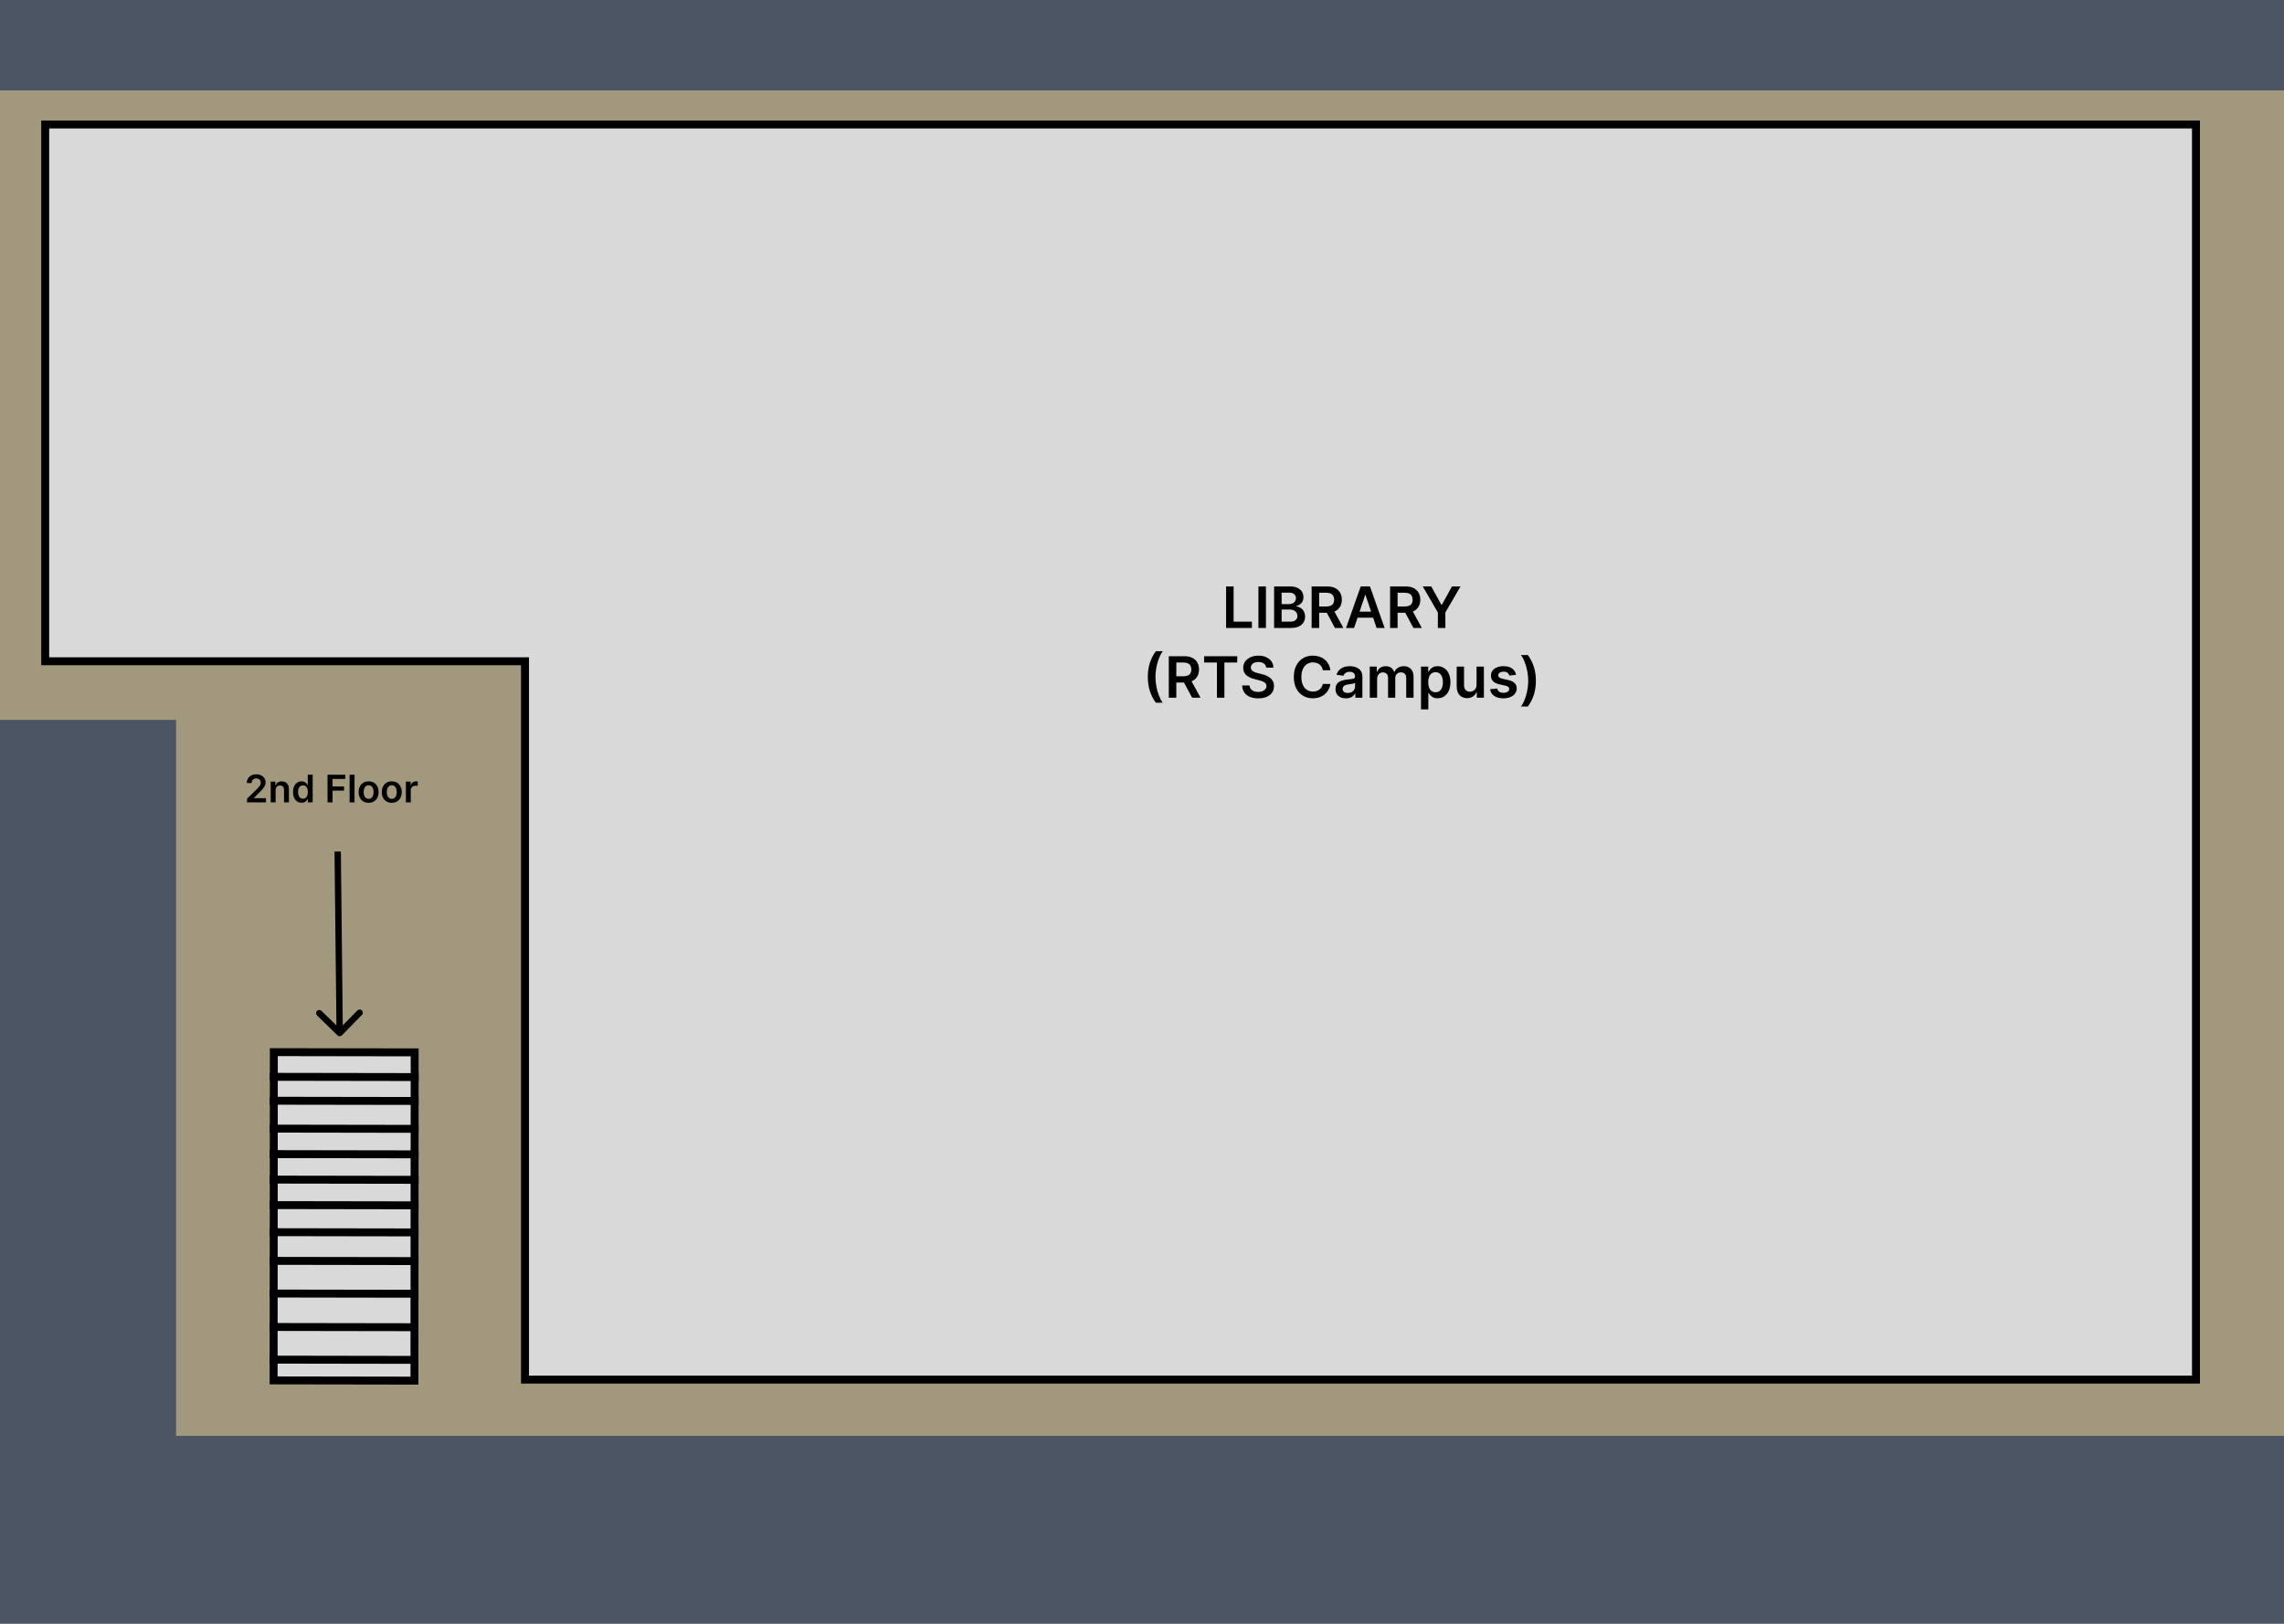
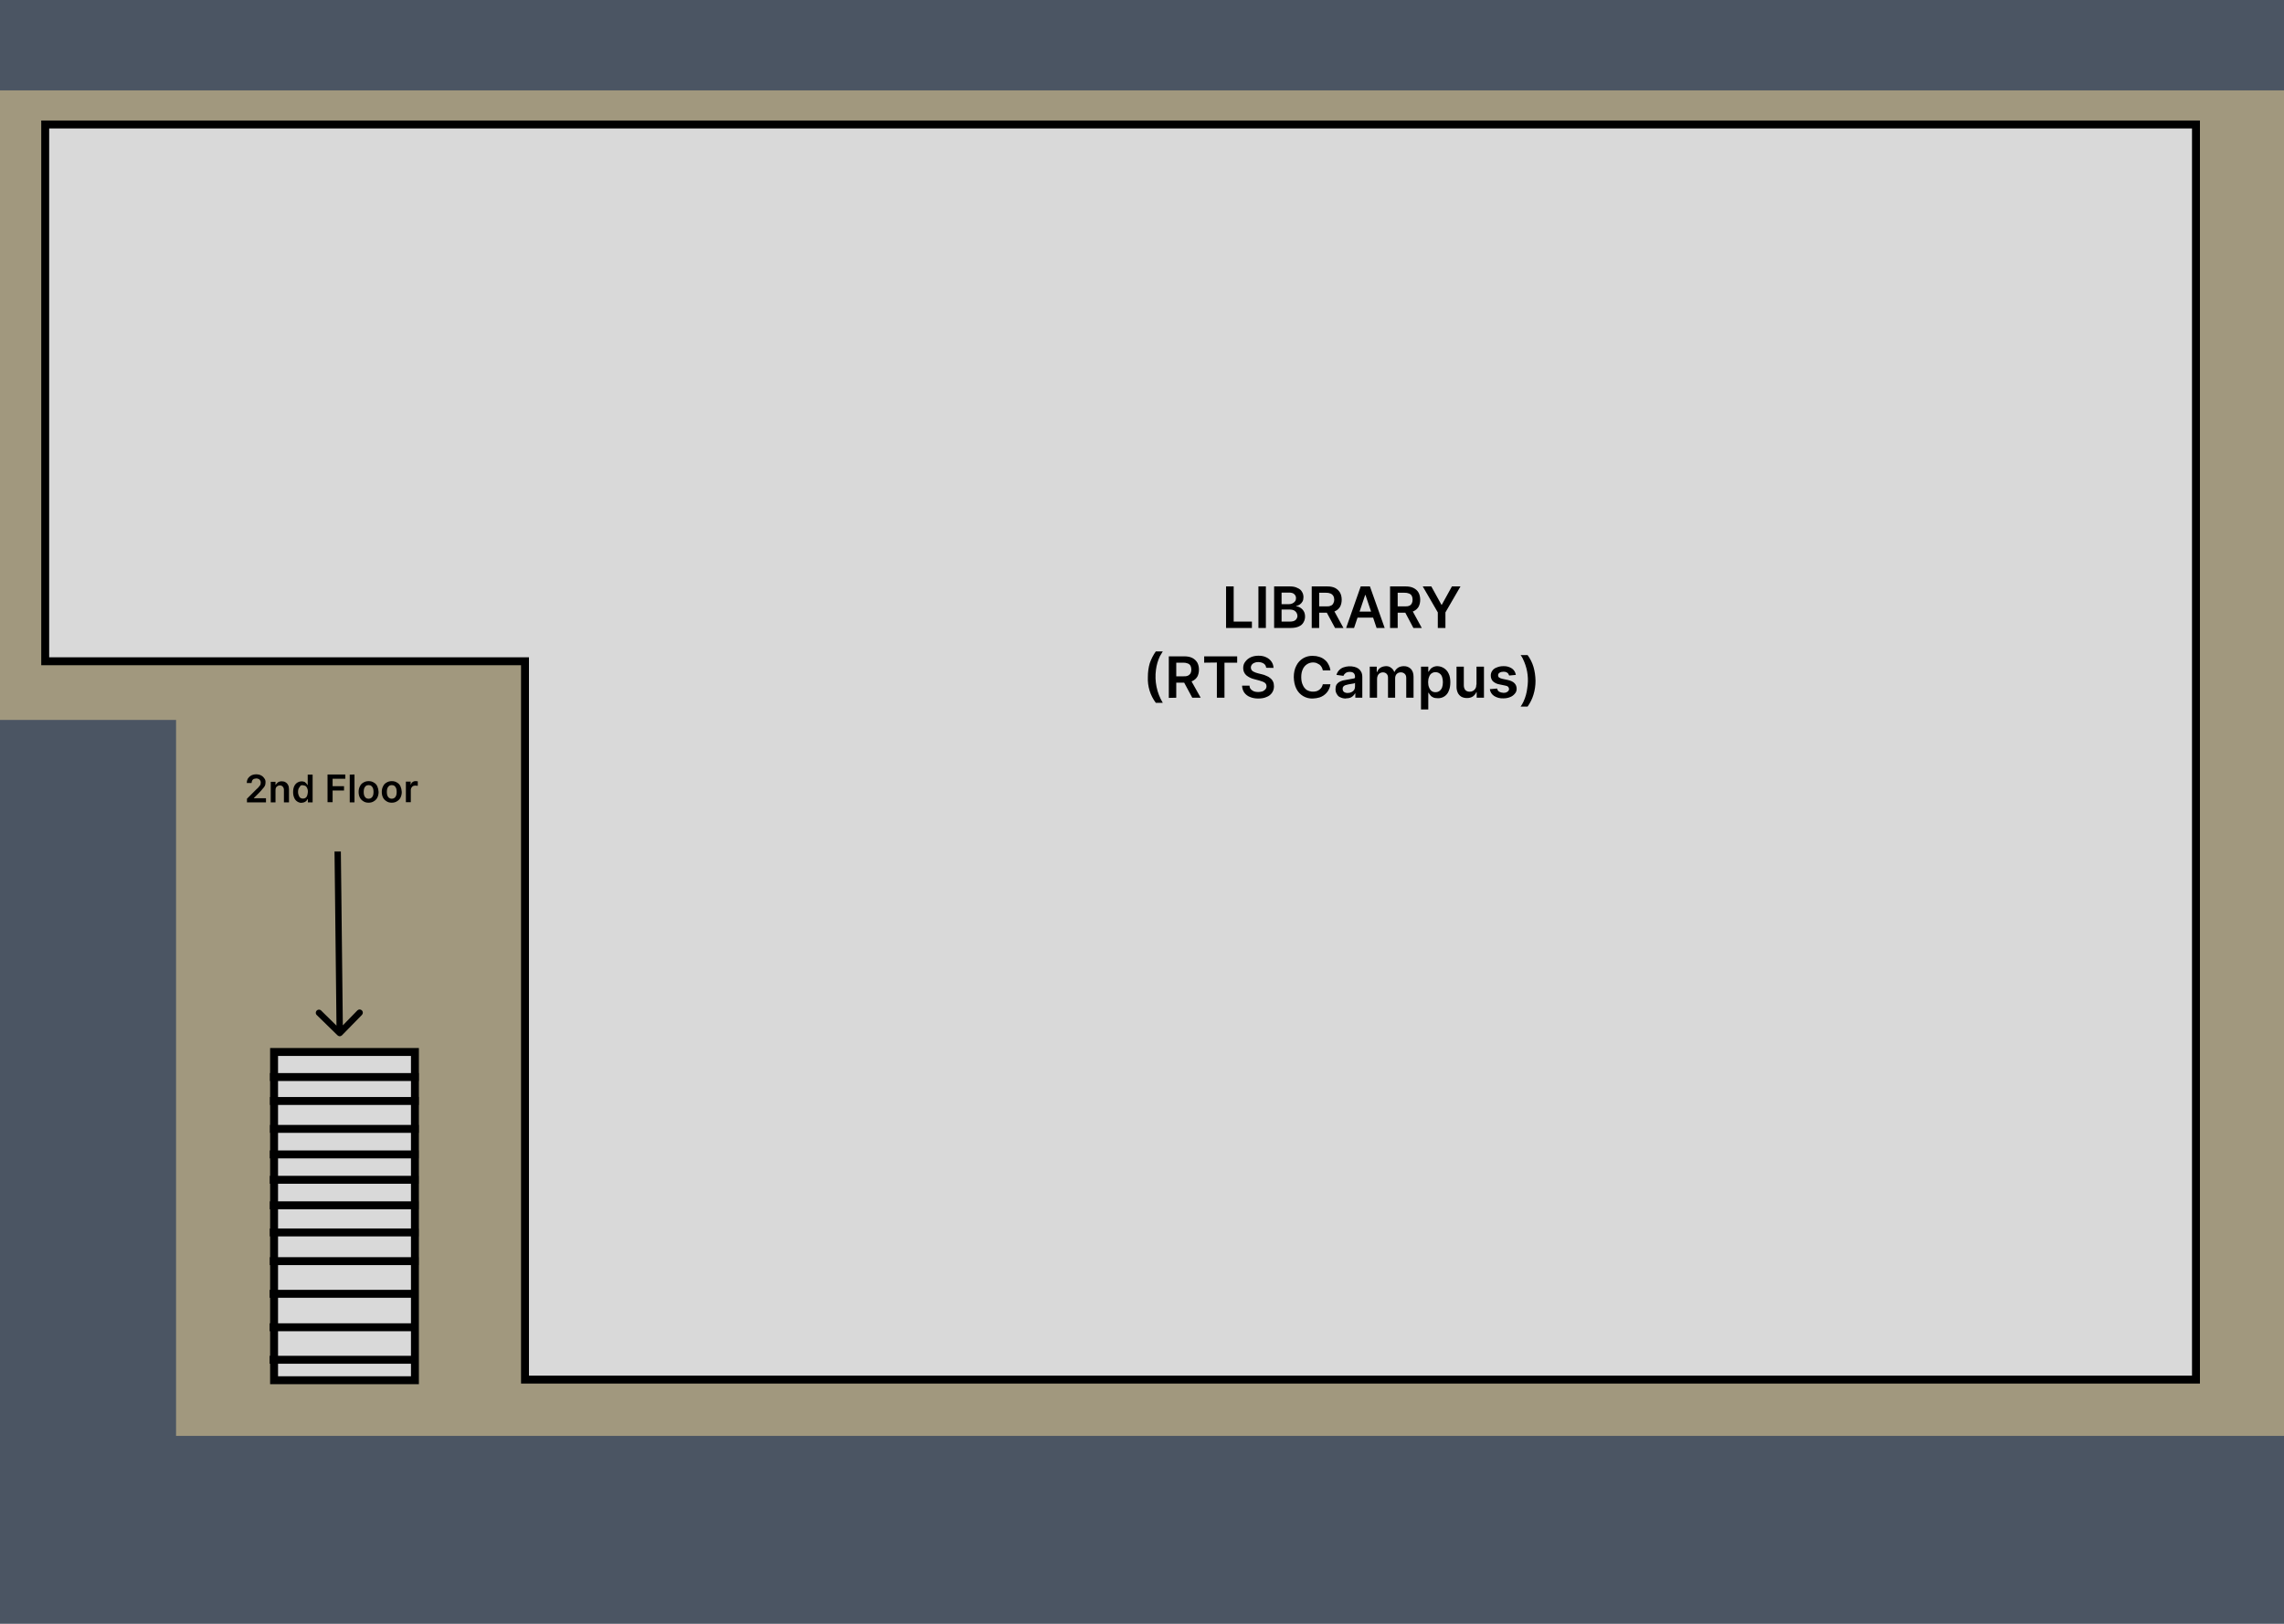
- <svg xmlns="http://www.w3.org/2000/svg" width="1440" height="1024" viewBox="0 0 1440 1024" fill="none">
-   <rect width="1440" height="1024" fill="#4B5563" />
-   <path d="M0 57H1440V454V905.5H111V454H0V57Z" fill="#A1987E" />
-   <path d="M1384.5 78.5V870H331V417H28.5V78.5H1384.5Z" fill="#D9D9D9" stroke="black" stroke-width="5" />
-   <path d="M773.014 396V369.818H777.757V392.024H789.288V396H773.014ZM798.148 369.818V396H793.405V369.818H798.148ZM803.284 396V369.818H813.306C815.198 369.818 816.771 370.116 818.024 370.713C819.285 371.301 820.227 372.107 820.849 373.129C821.48 374.152 821.795 375.311 821.795 376.607C821.795 377.672 821.59 378.584 821.181 379.342C820.772 380.092 820.222 380.702 819.532 381.17C818.842 381.639 818.07 381.976 817.218 382.18V382.436C818.147 382.487 819.038 382.773 819.89 383.293C820.751 383.804 821.454 384.528 821.999 385.466C822.545 386.403 822.818 387.537 822.818 388.866C822.818 390.222 822.49 391.44 821.833 392.523C821.177 393.597 820.188 394.445 818.867 395.067C817.546 395.689 815.884 396 813.882 396H803.284ZM808.026 392.037H813.127C814.849 392.037 816.089 391.709 816.847 391.053C817.615 390.388 817.998 389.536 817.998 388.496C817.998 387.72 817.806 387.021 817.423 386.399C817.039 385.768 816.494 385.274 815.786 384.916C815.079 384.55 814.235 384.366 813.255 384.366H808.026V392.037ZM808.026 380.953H812.718C813.536 380.953 814.274 380.804 814.93 380.506C815.586 380.199 816.102 379.768 816.477 379.214C816.86 378.652 817.052 377.987 817.052 377.22C817.052 376.206 816.694 375.371 815.978 374.714C815.271 374.058 814.218 373.73 812.82 373.73H808.026V380.953ZM826.944 396V369.818H836.762C838.773 369.818 840.461 370.168 841.824 370.866C843.197 371.565 844.232 372.545 844.931 373.807C845.638 375.06 845.992 376.521 845.992 378.192C845.992 379.871 845.634 381.328 844.918 382.564C844.211 383.791 843.167 384.741 841.786 385.415C840.405 386.08 838.709 386.412 836.698 386.412H829.705V382.474H836.059C837.235 382.474 838.198 382.312 838.948 381.989C839.698 381.656 840.252 381.175 840.61 380.544C840.976 379.905 841.16 379.121 841.16 378.192C841.16 377.263 840.976 376.47 840.61 375.814C840.243 375.149 839.685 374.646 838.935 374.305C838.185 373.956 837.218 373.781 836.033 373.781H831.687V396H826.944ZM840.469 384.136L846.951 396H841.658L835.292 384.136H840.469ZM853.72 396H848.657L857.875 369.818H863.73L872.96 396H867.898L860.905 375.188H860.7L853.72 396ZM853.886 385.734H867.693V389.544H853.886V385.734ZM876.409 396V369.818H886.227C888.238 369.818 889.926 370.168 891.289 370.866C892.661 371.565 893.697 372.545 894.396 373.807C895.103 375.06 895.457 376.521 895.457 378.192C895.457 379.871 895.099 381.328 894.383 382.564C893.676 383.791 892.632 384.741 891.251 385.415C889.87 386.08 888.174 386.412 886.163 386.412H879.17V382.474H885.524C886.7 382.474 887.663 382.312 888.413 381.989C889.163 381.656 889.717 381.175 890.075 380.544C890.441 379.905 890.624 379.121 890.624 378.192C890.624 377.263 890.441 376.47 890.075 375.814C889.708 375.149 889.15 374.646 888.4 374.305C887.65 373.956 886.683 373.781 885.498 373.781H881.151V396H876.409ZM889.934 384.136L896.416 396H891.123L884.757 384.136H889.934ZM897.013 369.818H902.37L908.775 381.401H909.03L915.435 369.818H920.792L911.268 386.233V396H906.537V386.233L897.013 369.818ZM723.669 426.909C723.669 423.713 724.091 420.777 724.935 418.101C725.787 415.416 727.053 412.936 728.732 410.661H733.091C732.443 411.504 731.838 412.54 731.276 413.767C730.713 414.986 730.223 416.324 729.805 417.781C729.396 419.23 729.072 420.734 728.834 422.294C728.604 423.854 728.489 425.392 728.489 426.909C728.489 428.929 728.689 430.974 729.089 433.045C729.499 435.116 730.048 437.038 730.739 438.811C731.438 440.575 732.222 442.02 733.091 443.145H728.732C727.053 440.869 725.787 438.393 724.935 435.717C724.091 433.033 723.669 430.097 723.669 426.909ZM736.891 440V413.818H746.709C748.721 413.818 750.408 414.168 751.772 414.866C753.144 415.565 754.179 416.545 754.878 417.807C755.586 419.06 755.939 420.521 755.939 422.192C755.939 423.871 755.581 425.328 754.865 426.564C754.158 427.791 753.114 428.741 751.733 429.415C750.353 430.08 748.657 430.412 746.645 430.412H739.652V426.474H746.006C747.182 426.474 748.145 426.312 748.895 425.989C749.645 425.656 750.199 425.175 750.557 424.544C750.924 423.905 751.107 423.121 751.107 422.192C751.107 421.263 750.924 420.47 750.557 419.814C750.191 419.149 749.632 418.646 748.882 418.305C748.132 417.956 747.165 417.781 745.98 417.781H741.634V440H736.891ZM750.417 428.136L756.898 440H751.605L745.239 428.136H750.417ZM759.154 417.794V413.818H780.044V417.794H771.951V440H767.247V417.794H759.154ZM798.299 421.016C798.18 419.899 797.677 419.03 796.791 418.408C795.913 417.786 794.771 417.474 793.365 417.474C792.376 417.474 791.528 417.624 790.821 417.922C790.113 418.22 789.572 418.625 789.197 419.136C788.822 419.648 788.63 420.232 788.622 420.888C788.622 421.433 788.745 421.906 788.993 422.307C789.248 422.707 789.593 423.048 790.028 423.33C790.463 423.602 790.944 423.832 791.473 424.02C792.001 424.207 792.534 424.365 793.071 424.493L795.525 425.107C796.514 425.337 797.464 425.648 798.376 426.04C799.297 426.432 800.119 426.926 800.843 427.523C801.576 428.119 802.156 428.839 802.582 429.683C803.008 430.527 803.221 431.516 803.221 432.649C803.221 434.183 802.829 435.534 802.045 436.702C801.261 437.861 800.127 438.768 798.645 439.425C797.17 440.072 795.385 440.396 793.288 440.396C791.251 440.396 789.483 440.081 787.983 439.45C786.491 438.82 785.324 437.899 784.48 436.689C783.645 435.479 783.193 434.004 783.125 432.266H787.791C787.859 433.178 788.14 433.936 788.635 434.541C789.129 435.146 789.772 435.598 790.565 435.896C791.366 436.195 792.261 436.344 793.25 436.344C794.281 436.344 795.184 436.19 795.96 435.884C796.744 435.568 797.358 435.134 797.801 434.58C798.244 434.017 798.47 433.361 798.478 432.611C798.47 431.929 798.27 431.366 797.877 430.923C797.485 430.472 796.936 430.097 796.228 429.798C795.529 429.491 794.711 429.219 793.774 428.98L790.795 428.213C788.639 427.659 786.934 426.82 785.681 425.695C784.437 424.561 783.815 423.057 783.815 421.182C783.815 419.639 784.233 418.288 785.068 417.129C785.912 415.97 787.058 415.071 788.507 414.432C789.956 413.784 791.596 413.46 793.429 413.46C795.287 413.46 796.914 413.784 798.312 414.432C799.718 415.071 800.822 415.962 801.623 417.104C802.424 418.237 802.838 419.541 802.863 421.016H798.299ZM838.79 422.652H834.009C833.872 421.868 833.621 421.173 833.254 420.568C832.888 419.955 832.432 419.435 831.886 419.009C831.341 418.582 830.719 418.263 830.02 418.05C829.33 417.828 828.584 417.717 827.783 417.717C826.359 417.717 825.098 418.075 823.999 418.791C822.899 419.499 822.038 420.538 821.416 421.911C820.794 423.274 820.483 424.94 820.483 426.909C820.483 428.912 820.794 430.599 821.416 431.972C822.047 433.335 822.908 434.366 823.999 435.065C825.098 435.756 826.355 436.101 827.77 436.101C828.554 436.101 829.287 435.999 829.969 435.794C830.659 435.581 831.277 435.27 831.822 434.861C832.376 434.452 832.841 433.949 833.216 433.352C833.599 432.756 833.864 432.074 834.009 431.307L838.79 431.332C838.611 432.577 838.223 433.744 837.626 434.835C837.038 435.926 836.267 436.889 835.312 437.724C834.358 438.551 833.241 439.199 831.963 439.668C830.685 440.128 829.266 440.358 827.706 440.358C825.405 440.358 823.351 439.825 821.544 438.76C819.737 437.695 818.314 436.156 817.274 434.145C816.234 432.134 815.714 429.722 815.714 426.909C815.714 424.088 816.239 421.676 817.287 419.673C818.335 417.662 819.763 416.124 821.57 415.058C823.376 413.993 825.422 413.46 827.706 413.46C829.163 413.46 830.518 413.665 831.771 414.074C833.024 414.483 834.141 415.084 835.121 415.876C836.101 416.661 836.906 417.624 837.537 418.766C838.176 419.899 838.594 421.195 838.79 422.652ZM848.579 440.396C847.335 440.396 846.214 440.175 845.217 439.732C844.228 439.28 843.444 438.615 842.865 437.737C842.294 436.859 842.008 435.777 842.008 434.49C842.008 433.382 842.213 432.466 842.622 431.741C843.031 431.017 843.589 430.438 844.297 430.003C845.004 429.568 845.801 429.24 846.687 429.018C847.582 428.788 848.507 428.622 849.461 428.52C850.612 428.401 851.545 428.294 852.261 428.2C852.977 428.098 853.497 427.945 853.821 427.74C854.153 427.527 854.319 427.199 854.319 426.756V426.679C854.319 425.716 854.034 424.97 853.463 424.442C852.892 423.913 852.069 423.649 850.995 423.649C849.862 423.649 848.963 423.896 848.298 424.391C847.642 424.885 847.199 425.469 846.968 426.142L842.647 425.528C842.988 424.335 843.551 423.338 844.335 422.537C845.119 421.727 846.078 421.122 847.211 420.722C848.345 420.312 849.598 420.108 850.97 420.108C851.916 420.108 852.858 420.219 853.795 420.44C854.733 420.662 855.589 421.028 856.365 421.54C857.14 422.043 857.762 422.729 858.231 423.598C858.708 424.467 858.947 425.554 858.947 426.858V440H854.498V437.303H854.345C854.064 437.848 853.667 438.359 853.156 438.837C852.653 439.305 852.018 439.685 851.251 439.974C850.493 440.256 849.602 440.396 848.579 440.396ZM849.781 436.996C850.71 436.996 851.515 436.812 852.197 436.446C852.879 436.071 853.403 435.577 853.77 434.963C854.145 434.349 854.332 433.68 854.332 432.956V430.642C854.187 430.761 853.94 430.872 853.591 430.974C853.25 431.077 852.866 431.166 852.44 431.243C852.014 431.32 851.592 431.388 851.174 431.447C850.757 431.507 850.395 431.558 850.088 431.601C849.397 431.695 848.779 431.848 848.234 432.061C847.689 432.274 847.258 432.572 846.943 432.956C846.627 433.331 846.47 433.817 846.47 434.413C846.47 435.266 846.781 435.909 847.403 436.344C848.025 436.778 848.818 436.996 849.781 436.996ZM863.6 440V420.364H868.024V423.7H868.254C868.663 422.575 869.341 421.697 870.287 421.067C871.233 420.428 872.362 420.108 873.674 420.108C875.004 420.108 876.125 420.432 877.037 421.08C877.957 421.719 878.605 422.592 878.98 423.7H879.184C879.619 422.609 880.352 421.74 881.383 421.092C882.423 420.436 883.654 420.108 885.078 420.108C886.885 420.108 888.359 420.679 889.501 421.821C890.643 422.963 891.214 424.629 891.214 426.82V440H886.574V427.536C886.574 426.317 886.25 425.426 885.602 424.864C884.954 424.293 884.162 424.007 883.224 424.007C882.108 424.007 881.234 424.357 880.603 425.055C879.981 425.746 879.67 426.645 879.67 427.753V440H875.132V427.344C875.132 426.33 874.825 425.52 874.211 424.915C873.606 424.31 872.814 424.007 871.833 424.007C871.169 424.007 870.564 424.178 870.018 424.518C869.473 424.851 869.038 425.324 868.714 425.938C868.39 426.543 868.228 427.25 868.228 428.06V440H863.6ZM895.909 447.364V420.364H900.46V423.611H900.729C900.967 423.134 901.304 422.626 901.739 422.089C902.173 421.544 902.761 421.08 903.503 420.696C904.244 420.304 905.19 420.108 906.341 420.108C907.858 420.108 909.226 420.496 910.445 421.271C911.672 422.038 912.643 423.176 913.359 424.685C914.084 426.185 914.446 428.026 914.446 430.207C914.446 432.364 914.092 434.196 913.385 435.705C912.678 437.213 911.714 438.364 910.496 439.156C909.277 439.949 907.896 440.345 906.354 440.345C905.229 440.345 904.295 440.158 903.554 439.783C902.813 439.408 902.216 438.956 901.764 438.428C901.321 437.891 900.976 437.384 900.729 436.906H900.537V447.364H895.909ZM900.447 430.182C900.447 431.452 900.626 432.564 900.984 433.518C901.351 434.473 901.875 435.219 902.557 435.756C903.247 436.284 904.082 436.548 905.062 436.548C906.085 436.548 906.942 436.276 907.632 435.73C908.322 435.176 908.842 434.422 909.192 433.467C909.55 432.504 909.729 431.409 909.729 430.182C909.729 428.963 909.554 427.881 909.205 426.935C908.855 425.989 908.335 425.247 907.645 424.71C906.955 424.173 906.094 423.905 905.062 423.905C904.074 423.905 903.234 424.165 902.544 424.685C901.854 425.205 901.33 425.933 900.972 426.871C900.622 427.808 900.447 428.912 900.447 430.182ZM930.925 431.741V420.364H935.553V440H931.065V436.51H930.861C930.418 437.609 929.689 438.509 928.675 439.207C927.669 439.906 926.429 440.256 924.955 440.256C923.668 440.256 922.53 439.97 921.541 439.399C920.561 438.82 919.794 437.98 919.24 436.881C918.686 435.773 918.409 434.435 918.409 432.866V420.364H923.037V432.151C923.037 433.395 923.378 434.384 924.06 435.116C924.741 435.849 925.636 436.216 926.744 436.216C927.426 436.216 928.087 436.05 928.726 435.717C929.365 435.385 929.889 434.891 930.298 434.234C930.716 433.57 930.925 432.739 930.925 431.741ZM955.831 425.554L951.613 426.014C951.493 425.588 951.284 425.188 950.986 424.812C950.696 424.438 950.304 424.135 949.81 423.905C949.316 423.675 948.711 423.56 947.995 423.56C947.032 423.56 946.222 423.768 945.566 424.186C944.918 424.604 944.598 425.145 944.607 425.81C944.598 426.381 944.807 426.845 945.233 427.203C945.668 427.561 946.384 427.855 947.381 428.085L950.73 428.801C952.588 429.202 953.969 429.837 954.873 430.706C955.784 431.575 956.245 432.713 956.253 434.119C956.245 435.355 955.882 436.446 955.167 437.392C954.459 438.33 953.475 439.062 952.213 439.591C950.952 440.119 949.503 440.384 947.867 440.384C945.463 440.384 943.529 439.881 942.063 438.875C940.597 437.861 939.723 436.45 939.442 434.643L943.955 434.209C944.159 435.095 944.594 435.764 945.259 436.216C945.924 436.668 946.789 436.893 947.854 436.893C948.953 436.893 949.836 436.668 950.5 436.216C951.174 435.764 951.51 435.206 951.51 434.541C951.51 433.979 951.293 433.514 950.858 433.148C950.432 432.781 949.767 432.5 948.864 432.304L945.515 431.601C943.631 431.209 942.238 430.548 941.334 429.619C940.431 428.682 939.983 427.497 939.992 426.065C939.983 424.855 940.311 423.807 940.976 422.92C941.65 422.026 942.583 421.335 943.776 420.849C944.978 420.355 946.363 420.108 947.931 420.108C950.232 420.108 952.043 420.598 953.364 421.578C954.694 422.558 955.516 423.884 955.831 425.554ZM968.328 429.325C968.328 432.513 967.902 435.449 967.049 438.134C966.206 440.81 964.944 443.286 963.265 445.561H958.906C959.562 444.717 960.167 443.686 960.721 442.467C961.284 441.249 961.77 439.911 962.179 438.453C962.596 436.996 962.92 435.487 963.15 433.928C963.389 432.368 963.508 430.834 963.508 429.325C963.508 427.305 963.304 425.26 962.895 423.189C962.494 421.118 961.944 419.196 961.245 417.423C960.555 415.651 959.775 414.202 958.906 413.077H963.265C964.944 415.352 966.206 417.832 967.049 420.517C967.902 423.193 968.328 426.129 968.328 429.325Z" fill="black" />
-   <rect x="-2.502" y="2.496" width="206.999" height="88.796" transform="matrix(-0.000681626 1 -0.999999 -0.00160673 263.934 666.152)" fill="#D9D9D9" stroke="black" stroke-width="5" />
-   <line y1="-2.5" x2="93.796" y2="-2.5" transform="matrix(-0.999999 -0.00160673 0.000681626 -1 263.93 676.725)" stroke="black" stroke-width="5" />
-   <line y1="-2.5" x2="93.796" y2="-2.5" transform="matrix(-0.999999 -0.00160673 0.000681626 -1 263.92 691.795)" stroke="black" stroke-width="5" />
-   <line y1="-2.5" x2="93.796" y2="-2.5" transform="matrix(-0.999999 -0.00160673 0.000681626 -1 263.907 709.377)" stroke="black" stroke-width="5" />
-   <line y1="-2.5" x2="93.796" y2="-2.5" transform="matrix(-0.999999 -0.00160673 0.000681626 -1 263.896 725.455)" stroke="black" stroke-width="5" />
-   <line y1="-2.5" x2="93.796" y2="-2.5" transform="matrix(-0.999999 -0.00160673 0.000681626 -1 263.887 741.531)" stroke="black" stroke-width="5" />
-   <line y1="-2.5" x2="93.796" y2="-2.5" transform="matrix(-0.999999 -0.00160673 0.000681626 -1 263.875 757.605)" stroke="black" stroke-width="5" />
-   <line y1="-2.5" x2="93.796" y2="-2.5" transform="matrix(-0.999999 -0.00160673 0.000681626 -1 263.863 774.686)" stroke="black" stroke-width="5" />
-   <line y1="-2.5" x2="93.796" y2="-2.5" transform="matrix(-0.999999 -0.00160673 0.000681626 -1 263.851 792.771)" stroke="black" stroke-width="5" />
-   <line y1="-2.5" x2="93.796" y2="-2.5" transform="matrix(-0.999999 -0.00160673 0.000681626 -1 263.837 813.367)" stroke="black" stroke-width="5" />
-   <line y1="-2.5" x2="93.796" y2="-2.5" transform="matrix(-0.999999 -0.00160673 0.000681626 -1 263.822 834.467)" stroke="black" stroke-width="5" />
-   <line y1="-2.5" x2="93.796" y2="-2.5" transform="matrix(-0.999999 -0.00160673 0.000681626 -1 263.809 855.066)" stroke="black" stroke-width="5" />
-   <path d="M213.182 562.566L215.182 562.544L215.182 562.544L213.182 562.566ZM212.764 652.914C213.553 653.686 214.819 653.673 215.592 652.883L228.179 640.015C228.951 639.226 228.937 637.96 228.147 637.187C227.358 636.415 226.092 636.429 225.319 637.218L214.131 648.656L202.693 637.468C201.904 636.695 200.637 636.709 199.865 637.499C199.093 638.289 199.106 639.555 199.896 640.327L212.764 652.914ZM212.896 537L210.896 537.022L211.182 562.589L213.182 562.566L215.182 562.544L214.895 536.978L212.896 537ZM213.182 562.566L211.182 562.588L212.162 651.506L214.162 651.484L216.162 651.462L215.182 562.544L213.182 562.566Z" fill="black" />
-   <path d="M155.731 506V503.716L161.79 497.776C162.37 497.19 162.853 496.67 163.239 496.216C163.626 495.761 163.915 495.321 164.109 494.895C164.302 494.469 164.398 494.014 164.398 493.531C164.398 492.98 164.273 492.509 164.023 492.116C163.773 491.719 163.43 491.412 162.992 491.196C162.555 490.98 162.058 490.872 161.501 490.872C160.927 490.872 160.424 490.991 159.992 491.23C159.56 491.463 159.225 491.795 158.987 492.227C158.754 492.659 158.637 493.173 158.637 493.77H155.629C155.629 492.662 155.881 491.699 156.387 490.881C156.893 490.062 157.589 489.429 158.475 488.98C159.367 488.531 160.39 488.307 161.543 488.307C162.714 488.307 163.742 488.526 164.629 488.963C165.515 489.401 166.202 490 166.691 490.761C167.185 491.523 167.433 492.392 167.433 493.369C167.433 494.023 167.308 494.665 167.058 495.295C166.808 495.926 166.367 496.625 165.737 497.392C165.112 498.159 164.234 499.088 163.103 500.179L160.094 503.239V503.358H167.697V506H155.731ZM173.756 498.33V506H170.671V492.909H173.62V495.134H173.773C174.075 494.401 174.555 493.818 175.214 493.386C175.879 492.955 176.7 492.739 177.677 492.739C178.58 492.739 179.367 492.932 180.038 493.318C180.714 493.705 181.237 494.264 181.606 494.997C181.981 495.73 182.165 496.619 182.16 497.665V506H179.075V498.142C179.075 497.267 178.847 496.582 178.393 496.088C177.944 495.594 177.322 495.347 176.526 495.347C175.987 495.347 175.506 495.466 175.086 495.705C174.671 495.937 174.344 496.276 174.106 496.719C173.873 497.162 173.756 497.699 173.756 498.33ZM190.154 506.23C189.126 506.23 188.205 505.966 187.393 505.438C186.58 504.909 185.938 504.142 185.467 503.136C184.995 502.131 184.759 500.909 184.759 499.472C184.759 498.017 184.998 496.79 185.475 495.79C185.958 494.784 186.609 494.026 187.427 493.514C188.245 492.997 189.157 492.739 190.163 492.739C190.93 492.739 191.56 492.869 192.055 493.131C192.549 493.386 192.941 493.696 193.231 494.06C193.521 494.418 193.745 494.756 193.904 495.074H194.032V488.545H197.126V506H194.092V503.938H193.904C193.745 504.256 193.515 504.594 193.214 504.952C192.913 505.304 192.515 505.605 192.021 505.855C191.526 506.105 190.904 506.23 190.154 506.23ZM191.015 503.699C191.668 503.699 192.225 503.523 192.685 503.17C193.146 502.812 193.495 502.315 193.734 501.679C193.972 501.043 194.092 500.301 194.092 499.455C194.092 498.608 193.972 497.872 193.734 497.247C193.501 496.622 193.154 496.136 192.694 495.79C192.239 495.443 191.68 495.27 191.015 495.27C190.327 495.27 189.754 495.449 189.293 495.807C188.833 496.165 188.487 496.659 188.254 497.29C188.021 497.92 187.904 498.642 187.904 499.455C187.904 500.273 188.021 501.003 188.254 501.645C188.492 502.281 188.842 502.784 189.302 503.153C189.768 503.517 190.339 503.699 191.015 503.699ZM206.503 506V488.545H217.685V491.196H209.665V495.935H216.918V498.585H209.665V506H206.503ZM223.514 488.545V506H220.429V488.545H223.514ZM232.397 506.256C231.119 506.256 230.011 505.974 229.073 505.412C228.136 504.849 227.408 504.062 226.891 503.051C226.38 502.04 226.124 500.858 226.124 499.506C226.124 498.153 226.38 496.969 226.891 495.952C227.408 494.935 228.136 494.145 229.073 493.582C230.011 493.02 231.119 492.739 232.397 492.739C233.675 492.739 234.783 493.02 235.721 493.582C236.658 494.145 237.383 494.935 237.894 495.952C238.411 496.969 238.67 498.153 238.67 499.506C238.67 500.858 238.411 502.04 237.894 503.051C237.383 504.062 236.658 504.849 235.721 505.412C234.783 505.974 233.675 506.256 232.397 506.256ZM232.414 503.784C233.107 503.784 233.687 503.594 234.153 503.213C234.619 502.827 234.965 502.31 235.192 501.662C235.425 501.014 235.542 500.293 235.542 499.497C235.542 498.696 235.425 497.972 235.192 497.324C234.965 496.67 234.619 496.151 234.153 495.764C233.687 495.378 233.107 495.185 232.414 495.185C231.704 495.185 231.113 495.378 230.641 495.764C230.175 496.151 229.826 496.67 229.593 497.324C229.366 497.972 229.252 498.696 229.252 499.497C229.252 500.293 229.366 501.014 229.593 501.662C229.826 502.31 230.175 502.827 230.641 503.213C231.113 503.594 231.704 503.784 232.414 503.784ZM246.999 506.256C245.72 506.256 244.612 505.974 243.675 505.412C242.737 504.849 242.01 504.062 241.493 503.051C240.982 502.04 240.726 500.858 240.726 499.506C240.726 498.153 240.982 496.969 241.493 495.952C242.01 494.935 242.737 494.145 243.675 493.582C244.612 493.02 245.72 492.739 246.999 492.739C248.277 492.739 249.385 493.02 250.322 493.582C251.26 494.145 251.984 494.935 252.496 495.952C253.013 496.969 253.271 498.153 253.271 499.506C253.271 500.858 253.013 502.04 252.496 503.051C251.984 504.062 251.26 504.849 250.322 505.412C249.385 505.974 248.277 506.256 246.999 506.256ZM247.016 503.784C247.709 503.784 248.288 503.594 248.754 503.213C249.22 502.827 249.567 502.31 249.794 501.662C250.027 501.014 250.143 500.293 250.143 499.497C250.143 498.696 250.027 497.972 249.794 497.324C249.567 496.67 249.22 496.151 248.754 495.764C248.288 495.378 247.709 495.185 247.016 495.185C246.305 495.185 245.714 495.378 245.243 495.764C244.777 496.151 244.428 496.67 244.195 497.324C243.967 497.972 243.854 498.696 243.854 499.497C243.854 500.293 243.967 501.014 244.195 501.662C244.428 502.31 244.777 502.827 245.243 503.213C245.714 503.594 246.305 503.784 247.016 503.784ZM255.89 506V492.909H258.881V495.091H259.018C259.256 494.335 259.665 493.753 260.245 493.344C260.83 492.929 261.498 492.722 262.248 492.722C262.418 492.722 262.609 492.73 262.819 492.747C263.035 492.759 263.214 492.778 263.356 492.807V495.645C263.225 495.599 263.018 495.56 262.734 495.526C262.455 495.486 262.185 495.466 261.924 495.466C261.362 495.466 260.856 495.588 260.407 495.832C259.964 496.071 259.614 496.403 259.359 496.83C259.103 497.256 258.975 497.747 258.975 498.304V506H255.89Z" fill="black" />
+ <svg xmlns="http://www.w3.org/2000/svg" width="1440" height="1024" fill="none" viewBox="0 0 1440 1024">
+   <path fill="#4b5563" d="M0 0h1440v1024H0z" />
+   <path fill="#a1987e" d="M0 57h1440v848.5H111V454H0z" />
+   <path fill="#d9d9d9" stroke="#000" stroke-width="5" d="M1384.5 78.5V870H331V417H28.5V78.5z" />
+   <path fill="#000" d="M773 396v-26.2h4.8V392h11.5v4zm25.1-26.2V396h-4.7v-26.2zm5.2 26.2v-26.2h10q2.9 0 4.7 1 2 .8 2.8 2.3 1 1.5 1 3.5 0 1.6-.6 2.7t-1.7 1.9a7 7 0 0 1-2.3 1v.2q1.4 0 2.7.9a6 6 0 0 1 2.1 2.2q.8 1.3.8 3.4a7 7 0 0 1-1 3.6q-.9 1.7-3 2.6-2 .9-5 .9zm4.7-4h5.1q2.6 0 3.7-1t1.2-2.5a4 4 0 0 0-2.2-3.6q-1.1-.5-2.5-.5H808zm0-11h4.7q1.2 0 2.2-.5t1.6-1.3.6-2q0-1.5-1.1-2.5-1-1-3.2-1H808zm19 15v-26.2h9.8q3 0 5 1 2 1.1 3.1 3 1 1.9 1 4.4t-1 4.4a7 7 0 0 1-3.1 2.8q-2 1-5.1 1h-7v-4h6.4q1.7.1 2.8-.4 1.2-.4 1.7-1.5.6-1 .6-2.3 0-1.4-.6-2.4t-1.7-1.5a7 7 0 0 0-2.9-.5h-4.3V396zm13.5-11.9L847 396h-5.3l-6.4-11.9zm13.2 11.9h-5l9.2-26.2h5.8L873 396h-5.1l-7-20.8h-.2zm.2-10.3h13.8v3.8h-13.8zm22.5 10.3v-26.2h9.8q3 0 5 1 2.2 1.1 3.2 3t1 4.4-1 4.4a7 7 0 0 1-3.1 2.8q-2.1 1-5.1 1h-7v-4h6.3q1.8.1 3-.4 1-.4 1.6-1.5.5-1 .5-2.3 0-1.4-.5-2.4t-1.7-1.5a7 7 0 0 0-2.9-.5h-4.3V396zm13.5-11.9 6.5 11.9h-5.3l-6.3-11.9zm7.1-14.3h5.4l6.4 11.6h.2l6.4-11.6h5.4l-9.5 16.4v9.8h-4.8v-9.8zM723.7 427q0-4.8 1.2-8.8 1.4-4 3.8-7.4h4.4l-1.8 3a28 28 0 0 0-2.5 8.6 32 32 0 0 0 4.3 20.8h-4.4a25 25 0 0 1-5-16.2m13.2 13.1v-26.2h9.8q3 0 5 1 2.1 1.1 3.2 3 1 1.9 1 4.4t-1 4.4a7 7 0 0 1-3.2 2.8q-2 1-5 1h-7v-4h6.3q1.8.1 2.9-.4t1.7-1.5q.5-1 .5-2.3 0-1.4-.5-2.4t-1.7-1.5a7 7 0 0 0-3-.5h-4.3V440zm13.5-11.9L757 440h-5.3l-6.4-11.9zm8.8-10.3v-4H780v4h-8V440h-4.8v-22.2zm39.1 3.2q-.2-1.7-1.5-2.6t-3.4-1q-1.5 0-2.6.5-1 .4-1.6 1.2a3 3 0 0 0-.2 3.2q.4.6 1 1l1.5.7 1.6.5 2.4.6q1.5.3 2.9 1 1.4.5 2.4 1.4 1.2.9 1.8 2.2.6 1.2.6 3a7 7 0 0 1-4.6 6.7q-2.1 1-5.3 1-3 0-5.3-1a8 8 0 0 1-3.5-2.7 8 8 0 0 1-1.4-4.4h4.7q0 1.3.8 2.2t2 1.4q1.2.4 2.6.4t2.8-.4q1.1-.5 1.8-1.3t.7-2q0-1-.6-1.7t-1.7-1.1l-2.4-.8-3-.8a12 12 0 0 1-5.1-2.5 6 6 0 0 1-1.9-4.5q0-2.4 1.3-4 1.3-1.8 3.4-2.8 2.2-1 5-1t4.8 1a8 8 0 0 1 3.3 2.7 7 7 0 0 1 1.3 4zm40.5 1.7H834a6 6 0 0 0-2.1-3.7l-1.9-1a7 7 0 0 0-6 .8 7 7 0 0 0-2.6 3.1q-1 2-1 5t1 5a7 7 0 0 0 2.6 3.2 8 8 0 0 0 6 .7 6 6 0 0 0 3.2-2.4q.6-1 .8-2h4.8a10 10 0 0 1-6.8 8.3q-2 .6-4.3.7a11 11 0 0 1-10.4-6.2q-1.5-3-1.6-7.3 0-4.2 1.6-7.2a11 11 0 0 1 10.4-6.2q2.2 0 4 .6 2 .6 3.4 1.8 1.5 1.1 2.4 2.9 1 1.7 1.3 3.9m9.8 17.7q-2 0-3.4-.7-1.5-.5-2.3-2-.9-1.3-.9-3.2 0-1.6.6-2.8.6-1 1.7-1.7 1-.6 2.4-1l2.8-.5 4.3-.8q.6-.3.5-1 0-1.5-.8-2.3t-2.5-.8-2.7.8-1.3 1.7l-4.4-.6a7 7 0 0 1 4.6-4.8 12 12 0 0 1 6.6-.3 8 8 0 0 1 2.6 1.1q1.1.8 1.8 2.1t.7 3.3v13h-4.4v-2.7h-.2a6 6 0 0 1-3 2.7q-1.2.4-2.7.4m1.2-3.4a5 5 0 0 0 2.4-.6 4 4 0 0 0 1.6-1.4q.5-1 .5-2v-2.4q-.2.3-.7.4l-1.2.2-2.3.4-1.9.5a3 3 0 0 0-1.3.9q-.4.5-.4 1.4 0 1.3.9 2a4 4 0 0 0 2.4.6m13.8 3v-19.6h4.4v3.3h.3q.6-1.7 2-2.6t3.4-1 3.3 1a5 5 0 0 1 2 2.6h.2q.7-1.6 2.2-2.6t3.7-1a6 6 0 0 1 4.4 1.7q1.7 1.8 1.7 5V440h-4.6v-12.5q0-1.7-1-2.6t-2.4-.9q-1.6 0-2.6 1t-1 2.8V440h-4.5v-12.7q0-1.5-.9-2.4t-2.4-.9q-.9 0-1.8.5t-1.3 1.4q-.5 1-.5 2.2V440zm32.3 7.4v-27h4.6v3.2h.2l1-1.5q.7-.9 1.8-1.4a6 6 0 0 1 2.8-.6 8 8 0 0 1 7 4.6q1.1 2.2 1.1 5.5t-1 5.5a7 7 0 0 1-7 4.6q-1.8 0-2.8-.5-1.2-.5-1.8-1.4-.7-.7-1-1.5h-.3v10.5zm4.5-17.2q0 2 .6 3.3a5 5 0 0 0 1.6 2.3 4 4 0 0 0 2.5.7 4 4 0 0 0 2.5-.8 5 5 0 0 0 1.6-2.2q.5-1.4.5-3.3t-.5-3.3q-.5-1.5-1.6-2.2a4 4 0 0 0-2.5-.8 4 4 0 0 0-2.6.8q-1 .7-1.5 2.2-.6 1.4-.6 3.3m30.5 1.5v-11.3h4.7V440H931v-3.5h-.2q-.7 1.6-2.2 2.7-1.5 1-3.7 1-2 0-3.5-.8a6 6 0 0 1-2.3-2.5 9 9 0 0 1-.8-4v-12.5h4.6v11.8q0 1.8 1 3 1 1 2.7 1a4 4 0 0 0 3.6-2q.6-1 .6-2.5m25-6.1-4.3.4-.6-1.2q-.5-.6-1.2-.9t-1.8-.3q-1.5 0-2.4.6-1 .6-1 1.6t.6 1.4q.7.6 2.2.9l3.3.7q2.8.6 4.2 2 1.3 1.3 1.4 3.3t-1.1 3.3a7 7 0 0 1-3 2.2q-1.9.8-4.3.8a10 10 0 0 1-5.8-1.5 6 6 0 0 1-2.7-4.3l4.6-.4q.3 1.4 1.3 2t2.6.7 2.6-.7q1-.6 1-1.7 0-.8-.6-1.4t-2-.8l-3.4-.7a8 8 0 0 1-4.2-2q-1.3-1.5-1.3-3.5a5 5 0 0 1 1-3.2q1-1.4 2.8-2 1.8-.8 4.1-.8a9 9 0 0 1 5.5 1.5q2 1.5 2.4 4m12.4 3.7a29 29 0 0 1-1.3 8.8q-1.2 4-3.7 7.5h-4.4q1-1.4 1.8-3.1a27 27 0 0 0 2.4-8.6 30 30 0 0 0-1.9-16.5q-1-2.6-2.3-4.3h4.4q2.5 3.4 3.7 7.4t1.3 8.8" />
+   <path fill="#d9d9d9" stroke="#000" stroke-width="5" d="M261.6 663.4v207h-88.8v-207z" />
+   <path stroke="#000" stroke-width="5" d="M264 679.2h-93.8m93.8 15.1h-93.8m93.8 17.6h-93.8m93.7 16.1h-93.8m93.8 16h-93.8m93.8 16.1h-93.8m93.8 17.1h-93.8m93.8 18.1h-93.8m93.7 20.6H170m93.8 21.1H170m93.8 20.5H170" />
+   <path fill="#000" d="M213.2 562.6h2zm-.4 90.3q1.4 1.2 2.8 0l12.6-12.9a2 2 0 0 0-2.9-2.8l-11.2 11.5-11.4-11.2a2 2 0 1 0-2.8 2.8zm.1-115.9h-2l.3 25.6h4l-.3-25.6zm.3 25.6h-2l1 89 2-.1h2l-1-89zM155.7 506v-2.3l6-6q1-.8 1.5-1.5l1-1.3.2-1.4q0-.8-.4-1.4-.3-.6-1-.9t-1.5-.3l-1.5.3q-.7.4-1 1t-.4 1.6h-3q0-1.7.8-3 .8-1.1 2-1.8 1.5-.7 3.1-.7 1.8 0 3.1.7a5 5 0 0 1 2 1.8q.9 1 .8 2.6 0 1-.3 1.9-.4 1-1.4 2-1 1.3-2.6 2.9l-3 3v.2h7.6v2.6zm18-7.7v7.7h-3v-13h3v2.1q.6-1 1.5-1.7t2.5-.7q1.4 0 2.3.6a4 4 0 0 1 1.6 1.7q.6 1 .6 2.7v8.3H179v-7.9a3 3 0 0 0-.7-2q-.7-.8-1.9-.8-.8 0-1.4.4-.7.4-1 1t-.3 1.6m16.5 8a5 5 0 0 1-4.7-3.2q-.7-1.5-.7-3.6 0-2.2.7-3.7t2-2.3a5 5 0 0 1 4.6-.4l1.1 1 .7 1h.1v-6.6h3.1V506h-3v-2h-.2l-.7 1a4 4 0 0 1-3 1.2m.8-2.6q1 0 1.7-.5t1-1.5.4-2.2-.4-2.3-1-1.4-1.7-.5-1.7.5-1 1.5q-.4.9-.4 2.2 0 1.2.4 2.1.3 1 1 1.6.7.5 1.7.5m15.5 2.3v-17.5h11.2v2.7h-8v4.7h7.2v2.7h-7.2v7.4zm17-17.5V506h-3v-17.5zm8.9 17.8q-2 0-3.3-.9-1.5-.9-2.2-2.3-.8-1.5-.8-3.6 0-2 .8-3.5.7-1.6 2.2-2.4 1.4-.9 3.3-.9 2 0 3.3.9 1.5.8 2.2 2.4t.8 3.5q0 2-.8 3.6-.7 1.4-2.2 2.3-1.4.9-3.3.9m0-2.5q1 0 1.8-.6.7-.6 1-1.5t.3-2.2-.3-2.2-1-1.5-1.8-.6-1.8.6-1 1.5-.3 2.2.3 2.2 1 1.5 1.8.6m14.6 2.5q-2 0-3.3-.9-1.5-.9-2.2-2.3-.8-1.5-.8-3.6 0-2 .8-3.5.7-1.6 2.2-2.4 1.4-.9 3.3-.9 2 0 3.3.9 1.5.8 2.2 2.4t.8 3.5q0 2-.8 3.6-.7 1.4-2.2 2.3-1.4.9-3.3.9m0-2.5q1 0 1.8-.6.7-.6 1-1.5t.3-2.2-.3-2.2-1-1.5-1.8-.6-1.8.6-1 1.5-.3 2.2.3 2.2 1 1.5q.8.6 1.8.6m8.9 2.2v-13h3v2h.1a3 3 0 0 1 3.2-2.3l1.2.1v2.8h-.7l-.8-.1q-.7 0-1.5.3a3 3 0 0 0-1.4 2.5v7.7z" />
</svg>
